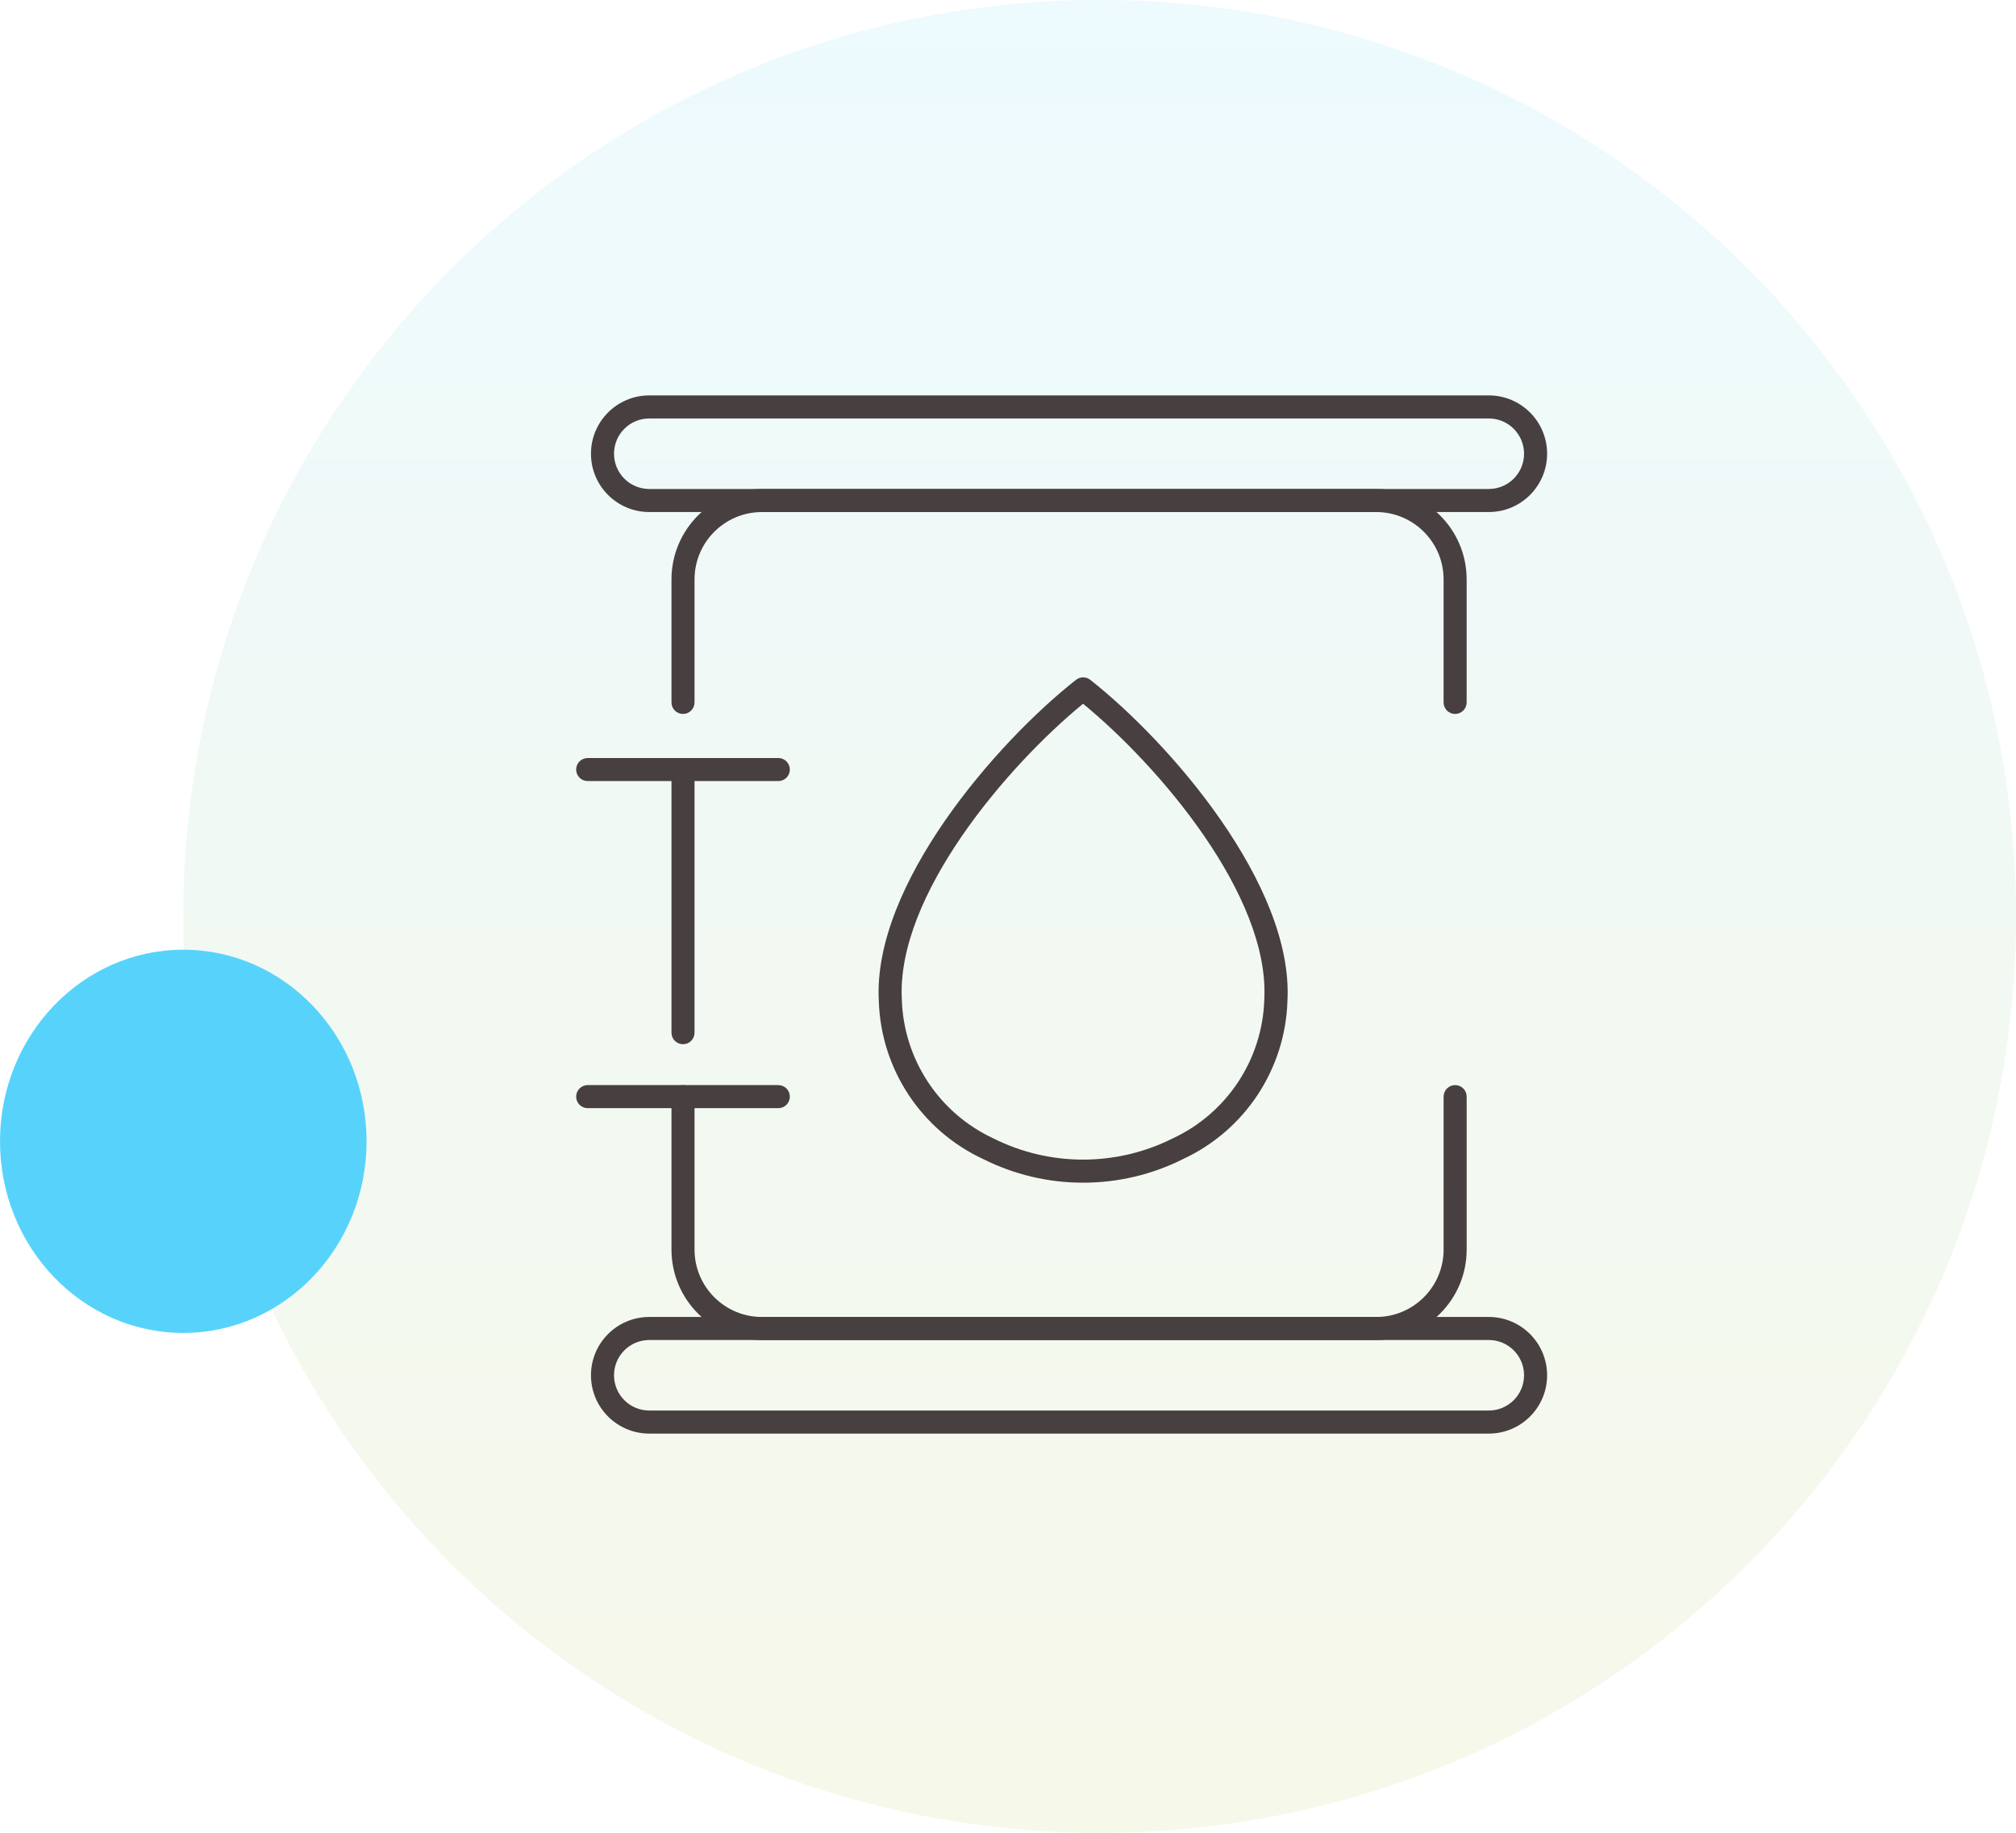
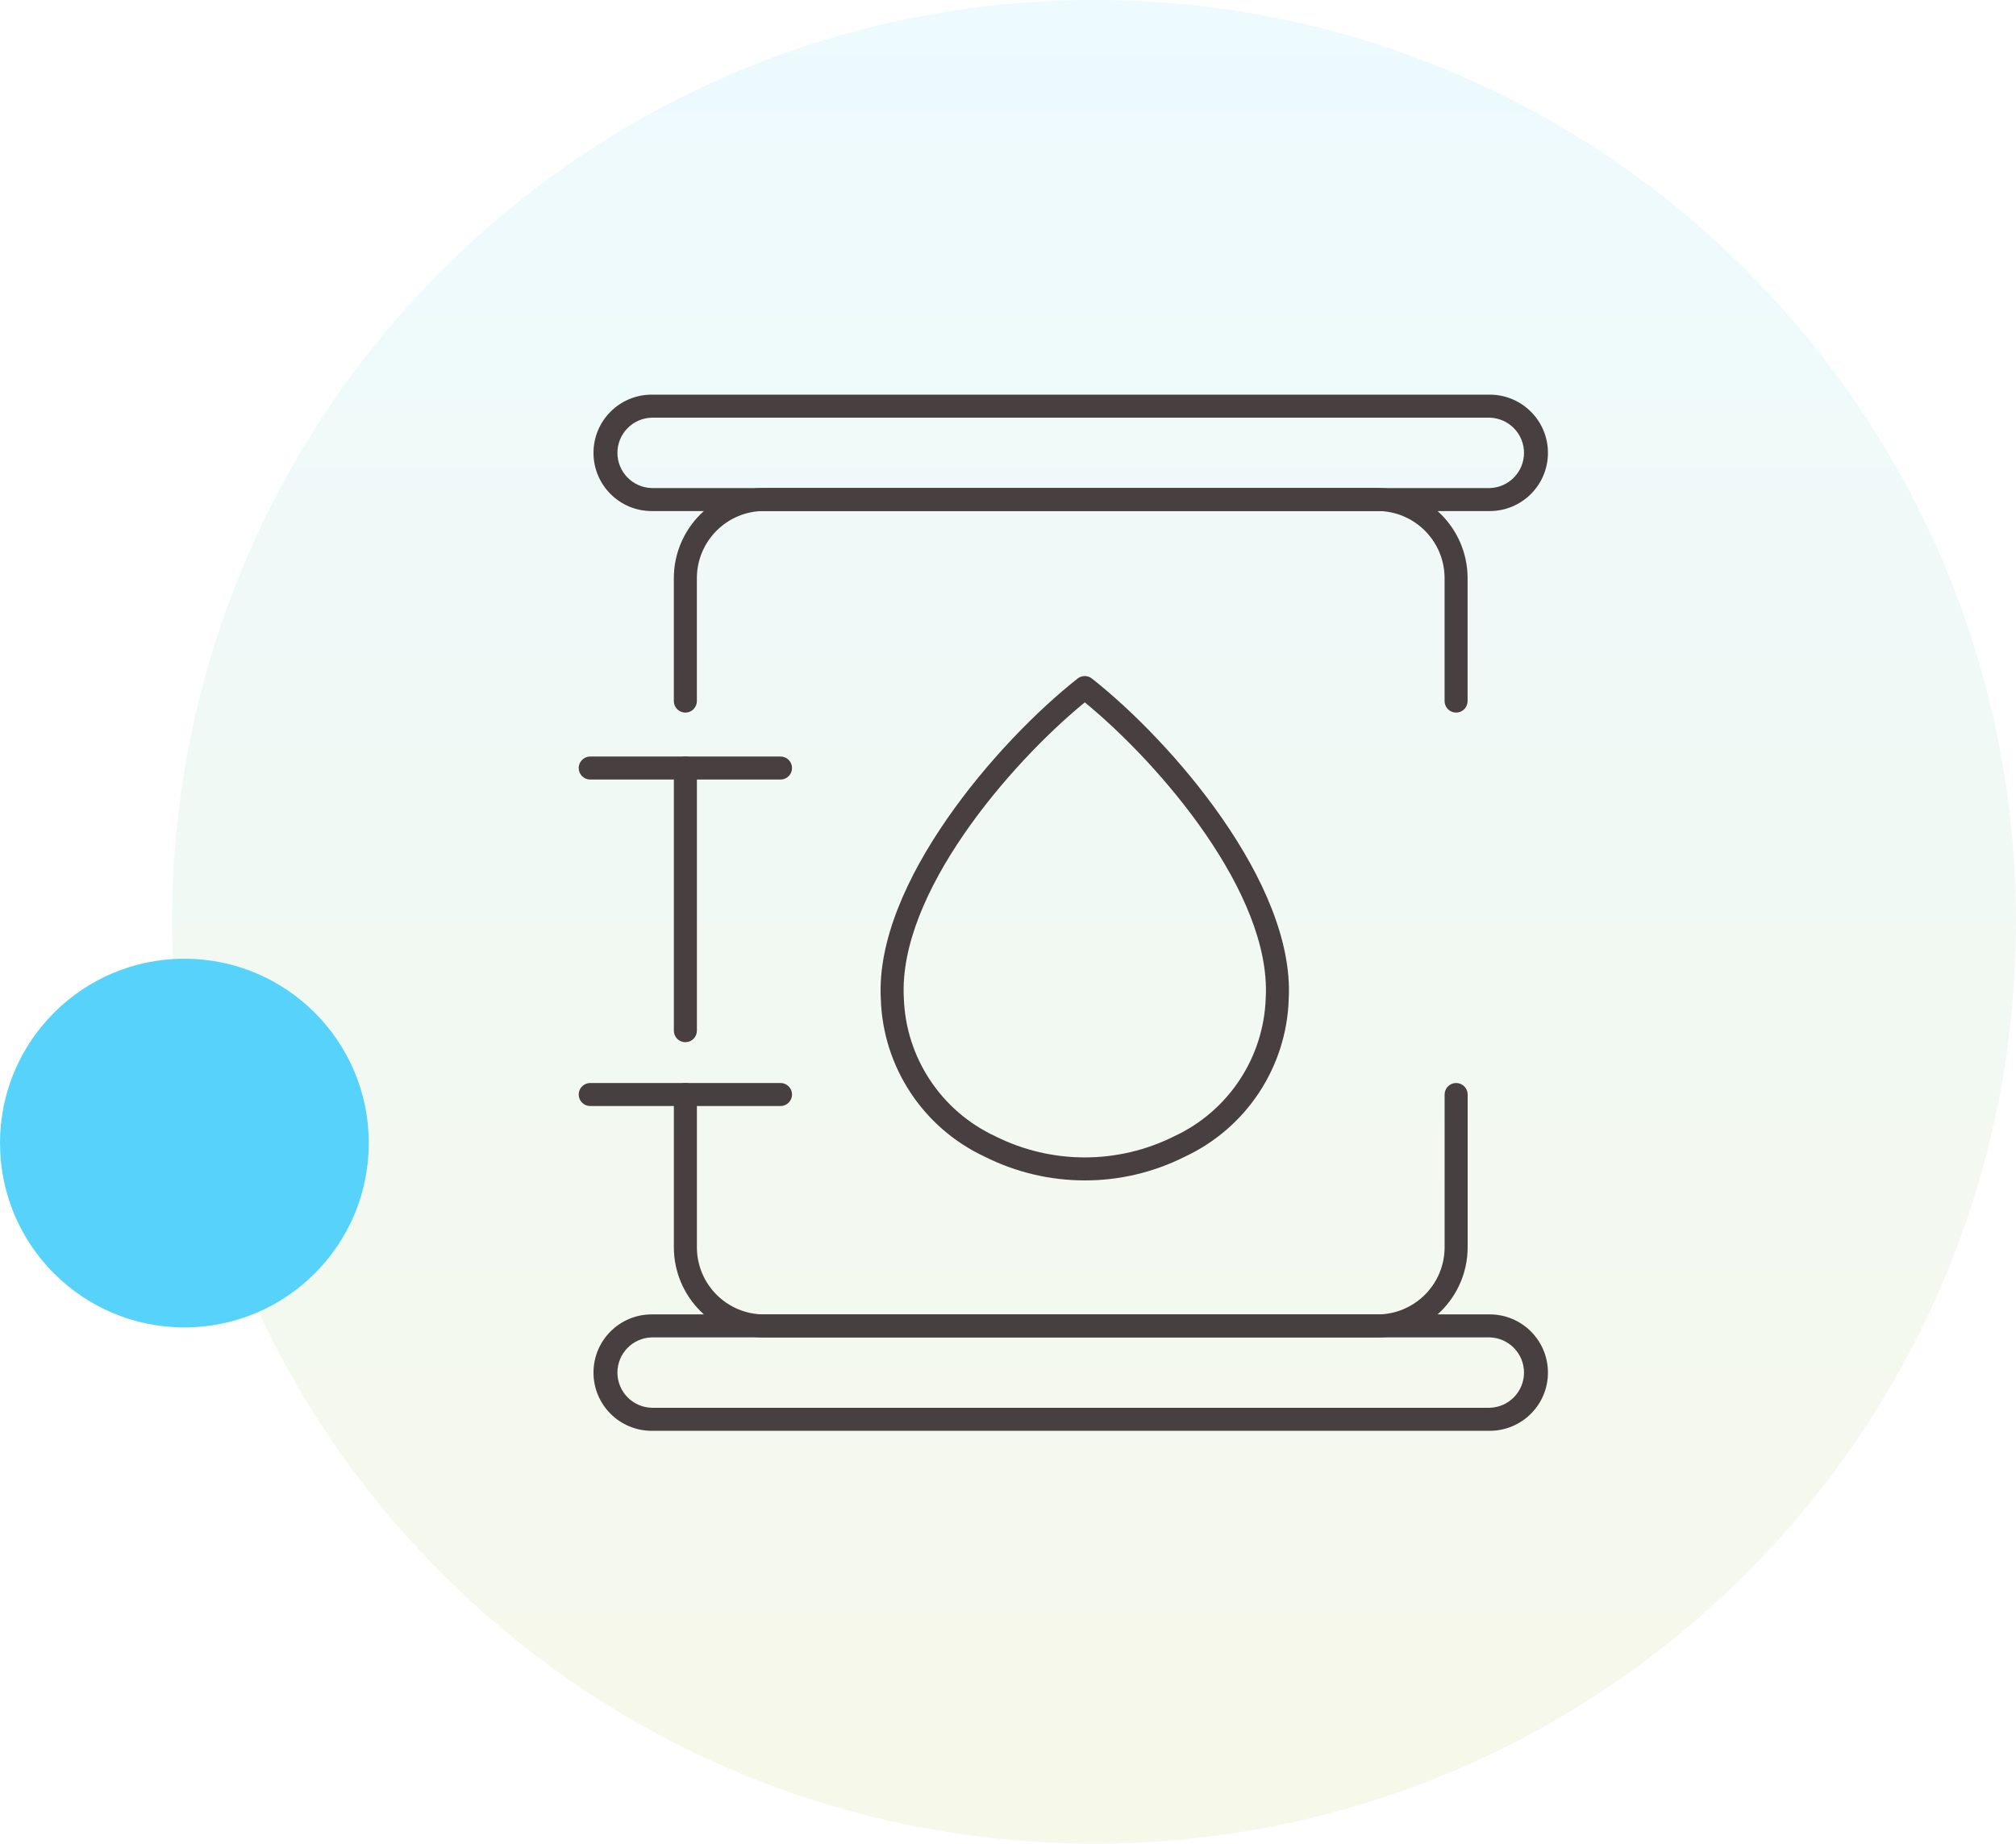
- <svg xmlns="http://www.w3.org/2000/svg" width="121" height="110" viewBox="0 0 121 110">
+ <svg xmlns="http://www.w3.org/2000/svg" width="82" height="75" viewBox="0 0 82 75">
  <defs>
    <linearGradient id="linear-gradient" x1="0.5" x2="0.5" y2="1" gradientUnits="objectBoundingBox">
      <stop offset="0" stop-color="#edfafe" />
      <stop offset="1" stop-color="#f6f8e9" />
    </linearGradient>
  </defs>
-   <g id="Grupo_1102162" data-name="Grupo 1102162" transform="translate(12055 11877)">
-     <circle id="Elipse_11698" data-name="Elipse 11698" cx="55" cy="55" r="55" transform="translate(-12044 -11877)" fill="url(#linear-gradient)" />
-     <ellipse id="Elipse_11699" data-name="Elipse 11699" cx="11" cy="11.5" rx="11" ry="11.5" transform="translate(-12055 -11820)" fill="#57d3fb" />
-     <g id="Grupo_1102167" data-name="Grupo 1102167" transform="translate(-12020.419 -11853.269)">
-       <path id="Trazado_882402" data-name="Trazado 882402" d="M117.156,128.12a13.349,13.349,0,0,1-6-1.419,10.833,10.833,0,0,1-6.263-9.509c-.366-6.954,7.066-15.5,11.836-19.252a.692.692,0,0,1,.856,0c4.77,3.753,12.2,12.3,11.836,19.252a10.834,10.834,0,0,1-6.264,9.509,13.348,13.348,0,0,1-6,1.419m0-28.748c-4.555,3.734-11.21,11.514-10.882,17.747a9.513,9.513,0,0,0,5.5,8.345,12.008,12.008,0,0,0,10.756,0,9.514,9.514,0,0,0,5.5-8.345c.328-6.233-6.327-14.013-10.882-17.747" transform="translate(-86.729 -80.869)" fill="#483f40" />
-       <path id="Trazado_882403" data-name="Trazado 882403" d="M33.749,142.936a.692.692,0,0,1-.692-.692V126.45a.692.692,0,1,1,1.384,0v15.794a.692.692,0,0,1-.692.692" transform="translate(-27.336 -103.995)" fill="#483f40" />
-       <path id="Trazado_882404" data-name="Trazado 882404" d="M75.36,254.495H38.481a5.431,5.431,0,0,1-5.424-5.424v-9.184a.692.692,0,0,1,1.384,0v9.184a4.045,4.045,0,0,0,4.04,4.04H75.36a4.045,4.045,0,0,0,4.04-4.04v-9.184a.692.692,0,0,1,1.384,0v9.184a5.431,5.431,0,0,1-5.425,5.424" transform="translate(-27.336 -197.8)" fill="#483f40" />
-       <path id="Trazado_882406" data-name="Trazado 882406" d="M80.09,45.959a.692.692,0,0,1-.692-.692V37.881a4.045,4.045,0,0,0-4.04-4.04H38.48a4.045,4.045,0,0,0-4.04,4.04v7.385a.692.692,0,0,1-1.384,0V37.881a5.431,5.431,0,0,1,5.424-5.424H75.358a5.431,5.431,0,0,1,5.424,5.424v7.385a.692.692,0,0,1-.692.692" transform="translate(-27.335 -26.84)" fill="#483f40" />
-       <path id="Trazado_882407" data-name="Trazado 882407" d="M59.027,7H8.64a3.5,3.5,0,0,1,0-7H59.027a3.5,3.5,0,0,1,0,7M8.64,1.384a2.116,2.116,0,0,0,0,4.233H59.027a2.116,2.116,0,0,0,0-4.233Z" transform="translate(-4.251)" fill="#483f40" />
-       <path id="Trazado_882408" data-name="Trazado 882408" d="M59.027,326.606H8.64a3.5,3.5,0,0,1,0-7H59.027a3.5,3.5,0,0,1,0,7M8.64,320.989a2.116,2.116,0,0,0,0,4.233H59.027a2.116,2.116,0,0,0,0-4.233Z" transform="translate(-4.251 -264.296)" fill="#483f40" />
-       <path id="Trazado_882409" data-name="Trazado 882409" d="M12.133,127.148H.692a.692.692,0,0,1,0-1.384H12.133a.692.692,0,0,1,0,1.384" transform="translate(0 -104.001)" fill="#483f40" />
-       <path id="Trazado_882411" data-name="Trazado 882411" d="M12.133,240.581H.692a.692.692,0,0,1,0-1.384H12.133a.692.692,0,0,1,0,1.384" transform="translate(0 -197.803)" fill="#483f40" />
+   <g id="Grupo_1102162" data-name="Grupo 1102162" transform="translate(0.218)">
+     <circle id="Elipse_11698" data-name="Elipse 11698" cx="37.5" cy="37.5" r="37.5" transform="translate(6.782)" fill="url(#linear-gradient)" />
+     <circle id="Elipse_11699" data-name="Elipse 11699" cx="7.5" cy="7.5" r="7.5" transform="translate(-0.218 39)" fill="#57d3fb" />
+     <g id="Grupo_1102167" data-name="Grupo 1102167" transform="translate(23.321 16.054)">
+       <path id="Trazado_882402" data-name="Trazado 882402" d="M113.184,118.308a9.03,9.03,0,0,1-4.059-.96,7.329,7.329,0,0,1-4.237-6.433c-.248-4.7,4.78-10.485,8.007-13.023a.468.468,0,0,1,.579,0c3.227,2.539,8.254,8.319,8.007,13.024a7.329,7.329,0,0,1-4.237,6.433,9.029,9.029,0,0,1-4.059.96m0-19.447c-3.081,2.526-7.583,7.789-7.361,12.006a6.436,6.436,0,0,0,3.723,5.645,8.123,8.123,0,0,0,7.276,0,6.436,6.436,0,0,0,3.723-5.645c.222-4.217-4.28-9.48-7.361-12.006" transform="translate(-92.601 -86.344)" fill="#483f40" />
+       <path id="Trazado_882403" data-name="Trazado 882403" d="M33.525,137.379a.468.468,0,0,1-.468-.468V126.226a.468.468,0,1,1,.937,0V136.91a.468.468,0,0,1-.468.468" transform="translate(-29.187 -111.036)" fill="#483f40" />
+       <path id="Trazado_882404" data-name="Trazado 882404" d="M61.674,249.545H36.726a3.674,3.674,0,0,1-3.669-3.669v-6.213a.468.468,0,0,1,.937,0v6.213a2.736,2.736,0,0,0,2.733,2.733H61.674a2.736,2.736,0,0,0,2.733-2.733v-6.213a.468.468,0,0,1,.937,0v6.213a3.674,3.674,0,0,1-3.67,3.669" transform="translate(-29.187 -211.192)" fill="#483f40" />
+       <path id="Trazado_882406" data-name="Trazado 882406" d="M64.873,41.591a.468.468,0,0,1-.468-.468v-5a2.736,2.736,0,0,0-2.733-2.733H36.725a2.736,2.736,0,0,0-2.733,2.733v5a.468.468,0,0,1-.937,0v-5a3.674,3.674,0,0,1,3.669-3.669H61.672a3.674,3.674,0,0,1,3.669,3.669v5a.468.468,0,0,1-.468.468" transform="translate(-29.186 -28.657)" fill="#483f40" />
+       <path id="Trazado_882407" data-name="Trazado 882407" d="M41.593,4.736H7.507A2.368,2.368,0,0,1,7.507,0H41.593a2.368,2.368,0,0,1,0,4.736M7.507.937a1.432,1.432,0,0,0,0,2.863H41.593a1.432,1.432,0,0,0,0-2.863Z" transform="translate(-4.538)" fill="#483f40" />
+       <path id="Trazado_882408" data-name="Trazado 882408" d="M41.593,324.341H7.507a2.368,2.368,0,1,1,0-4.736H41.593a2.368,2.368,0,1,1,0,4.736m-34.086-3.8a1.432,1.432,0,0,0,0,2.863H41.593a1.432,1.432,0,0,0,0-2.863Z" transform="translate(-4.538 -282.19)" fill="#483f40" />
+       <path id="Trazado_882409" data-name="Trazado 882409" d="M8.208,126.7H.468a.468.468,0,0,1,0-.937H8.208a.468.468,0,0,1,0,.937" transform="translate(0 -111.042)" fill="#483f40" />
+       <path id="Trazado_882411" data-name="Trazado 882411" d="M8.208,240.134H.468a.468.468,0,0,1,0-.937H8.208a.468.468,0,0,1,0,.937" transform="translate(0 -211.195)" fill="#483f40" />
    </g>
  </g>
</svg>
